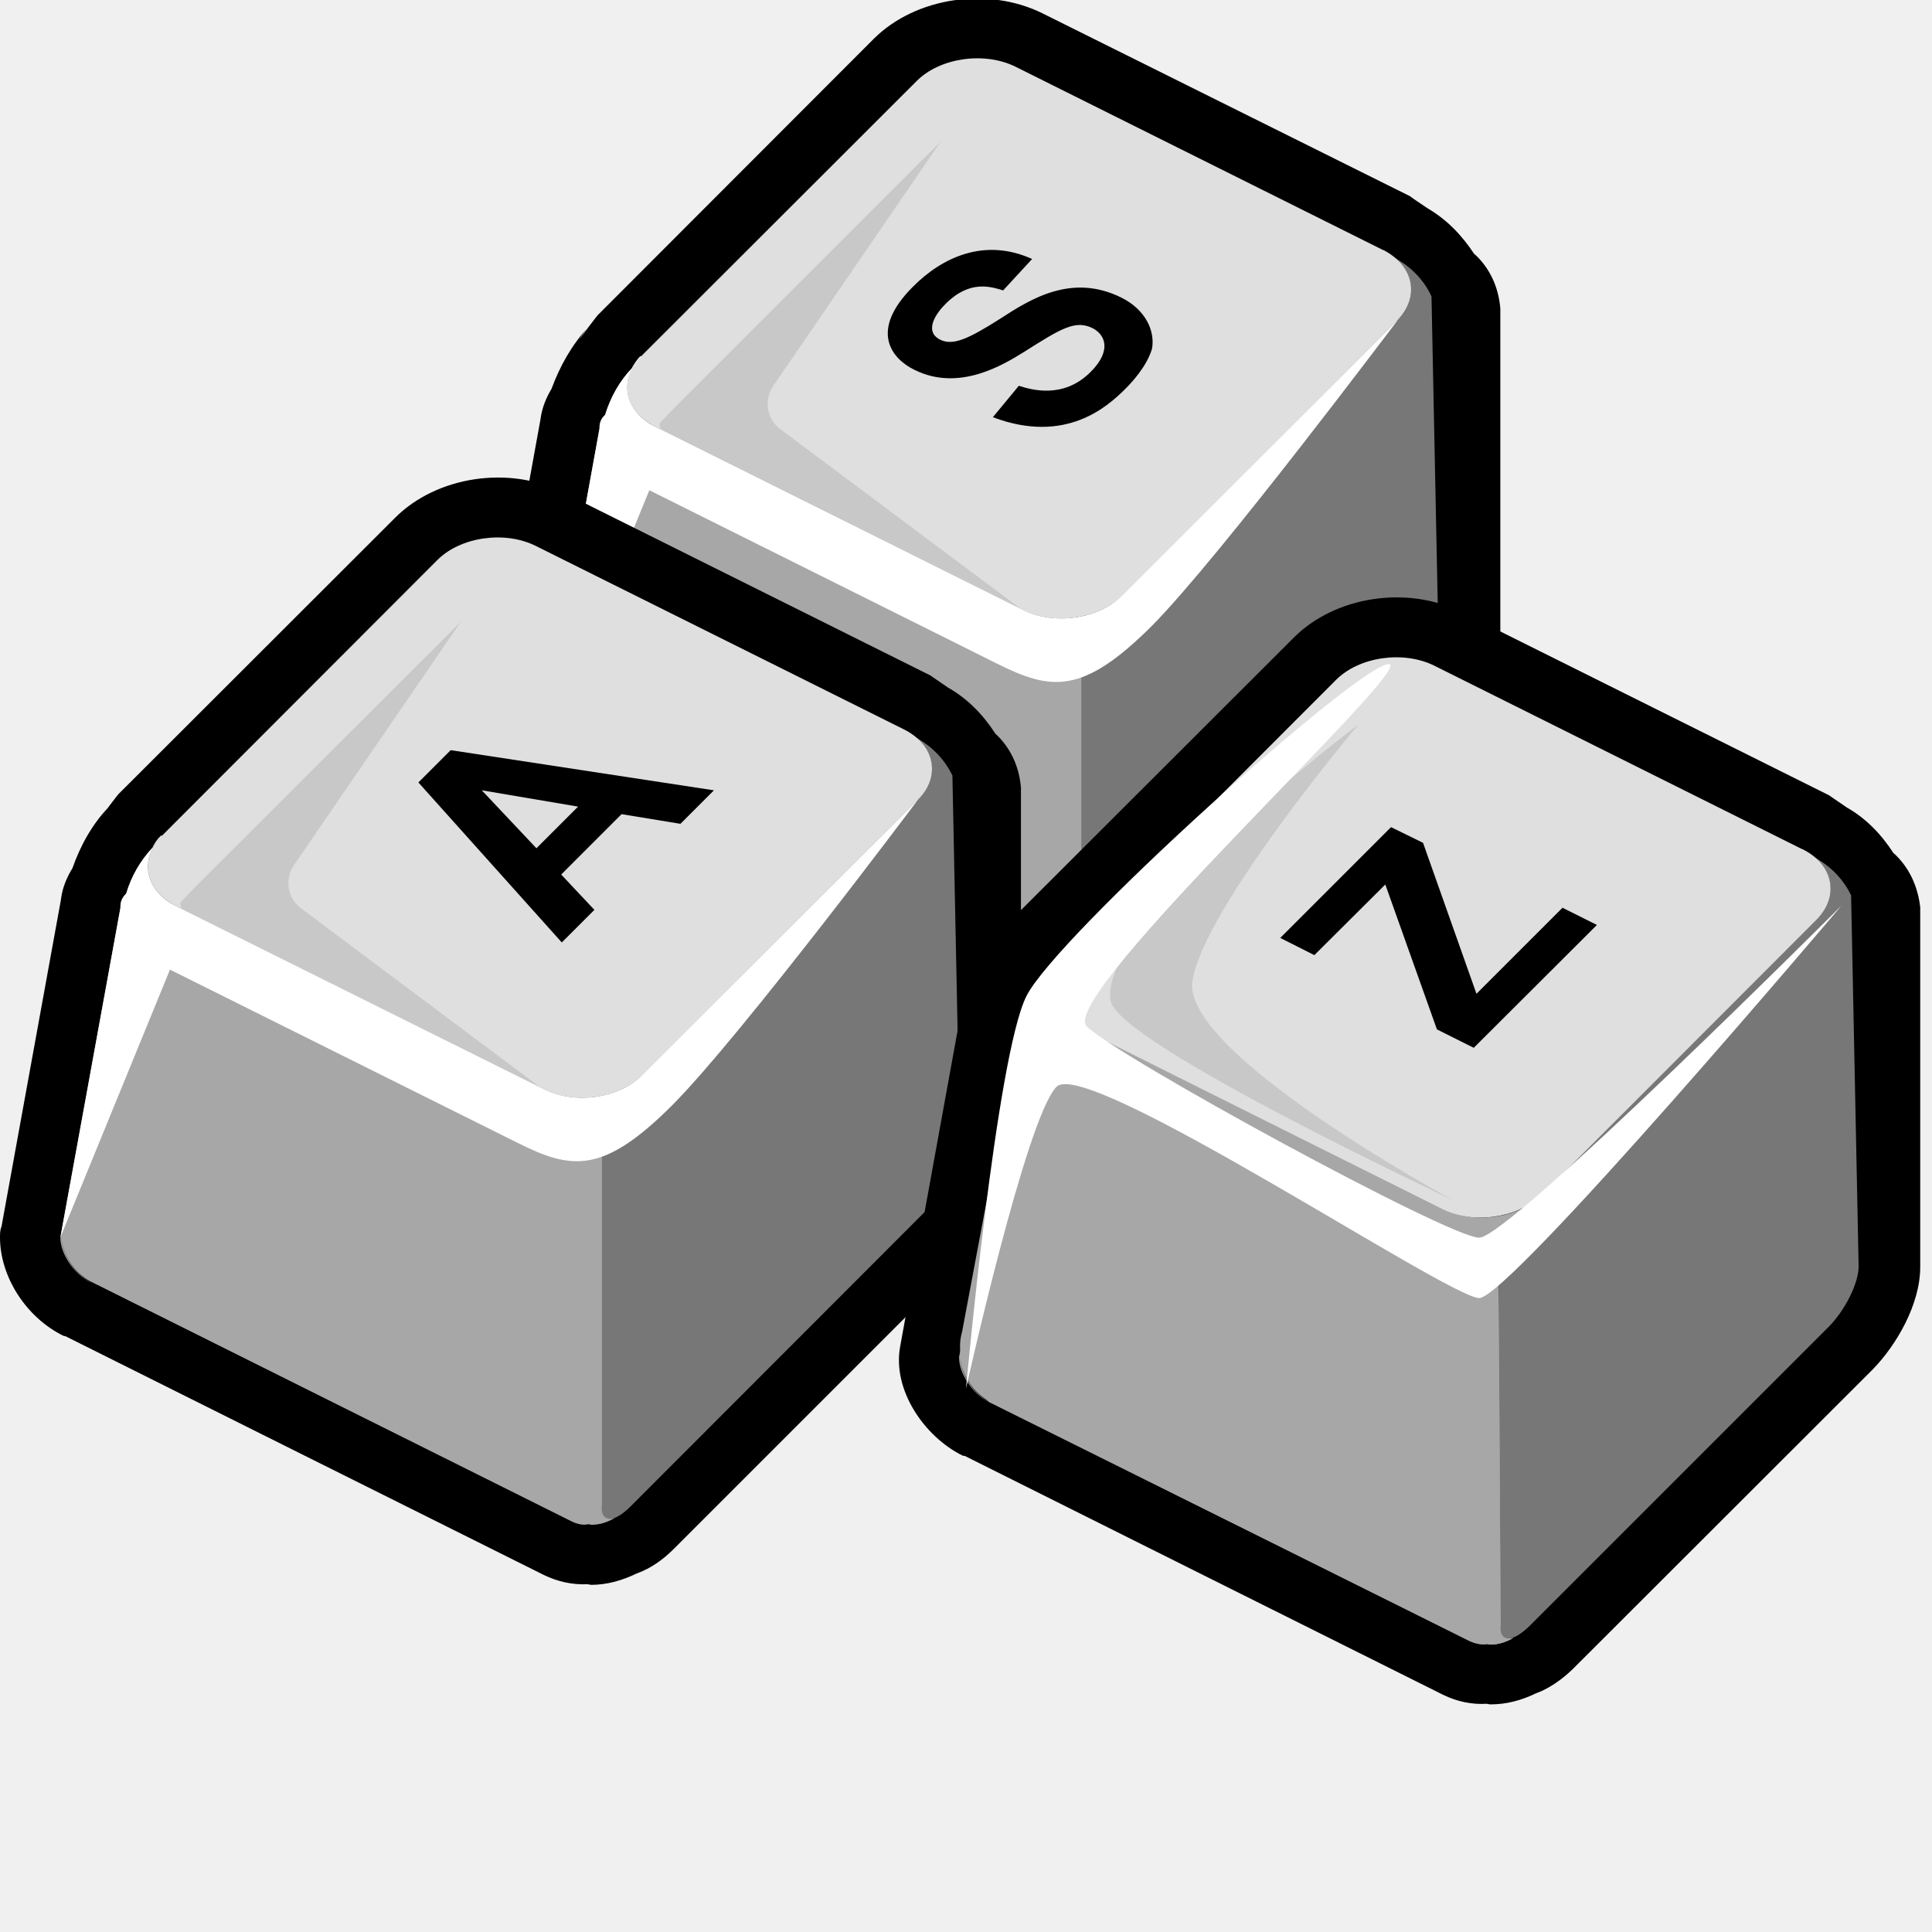
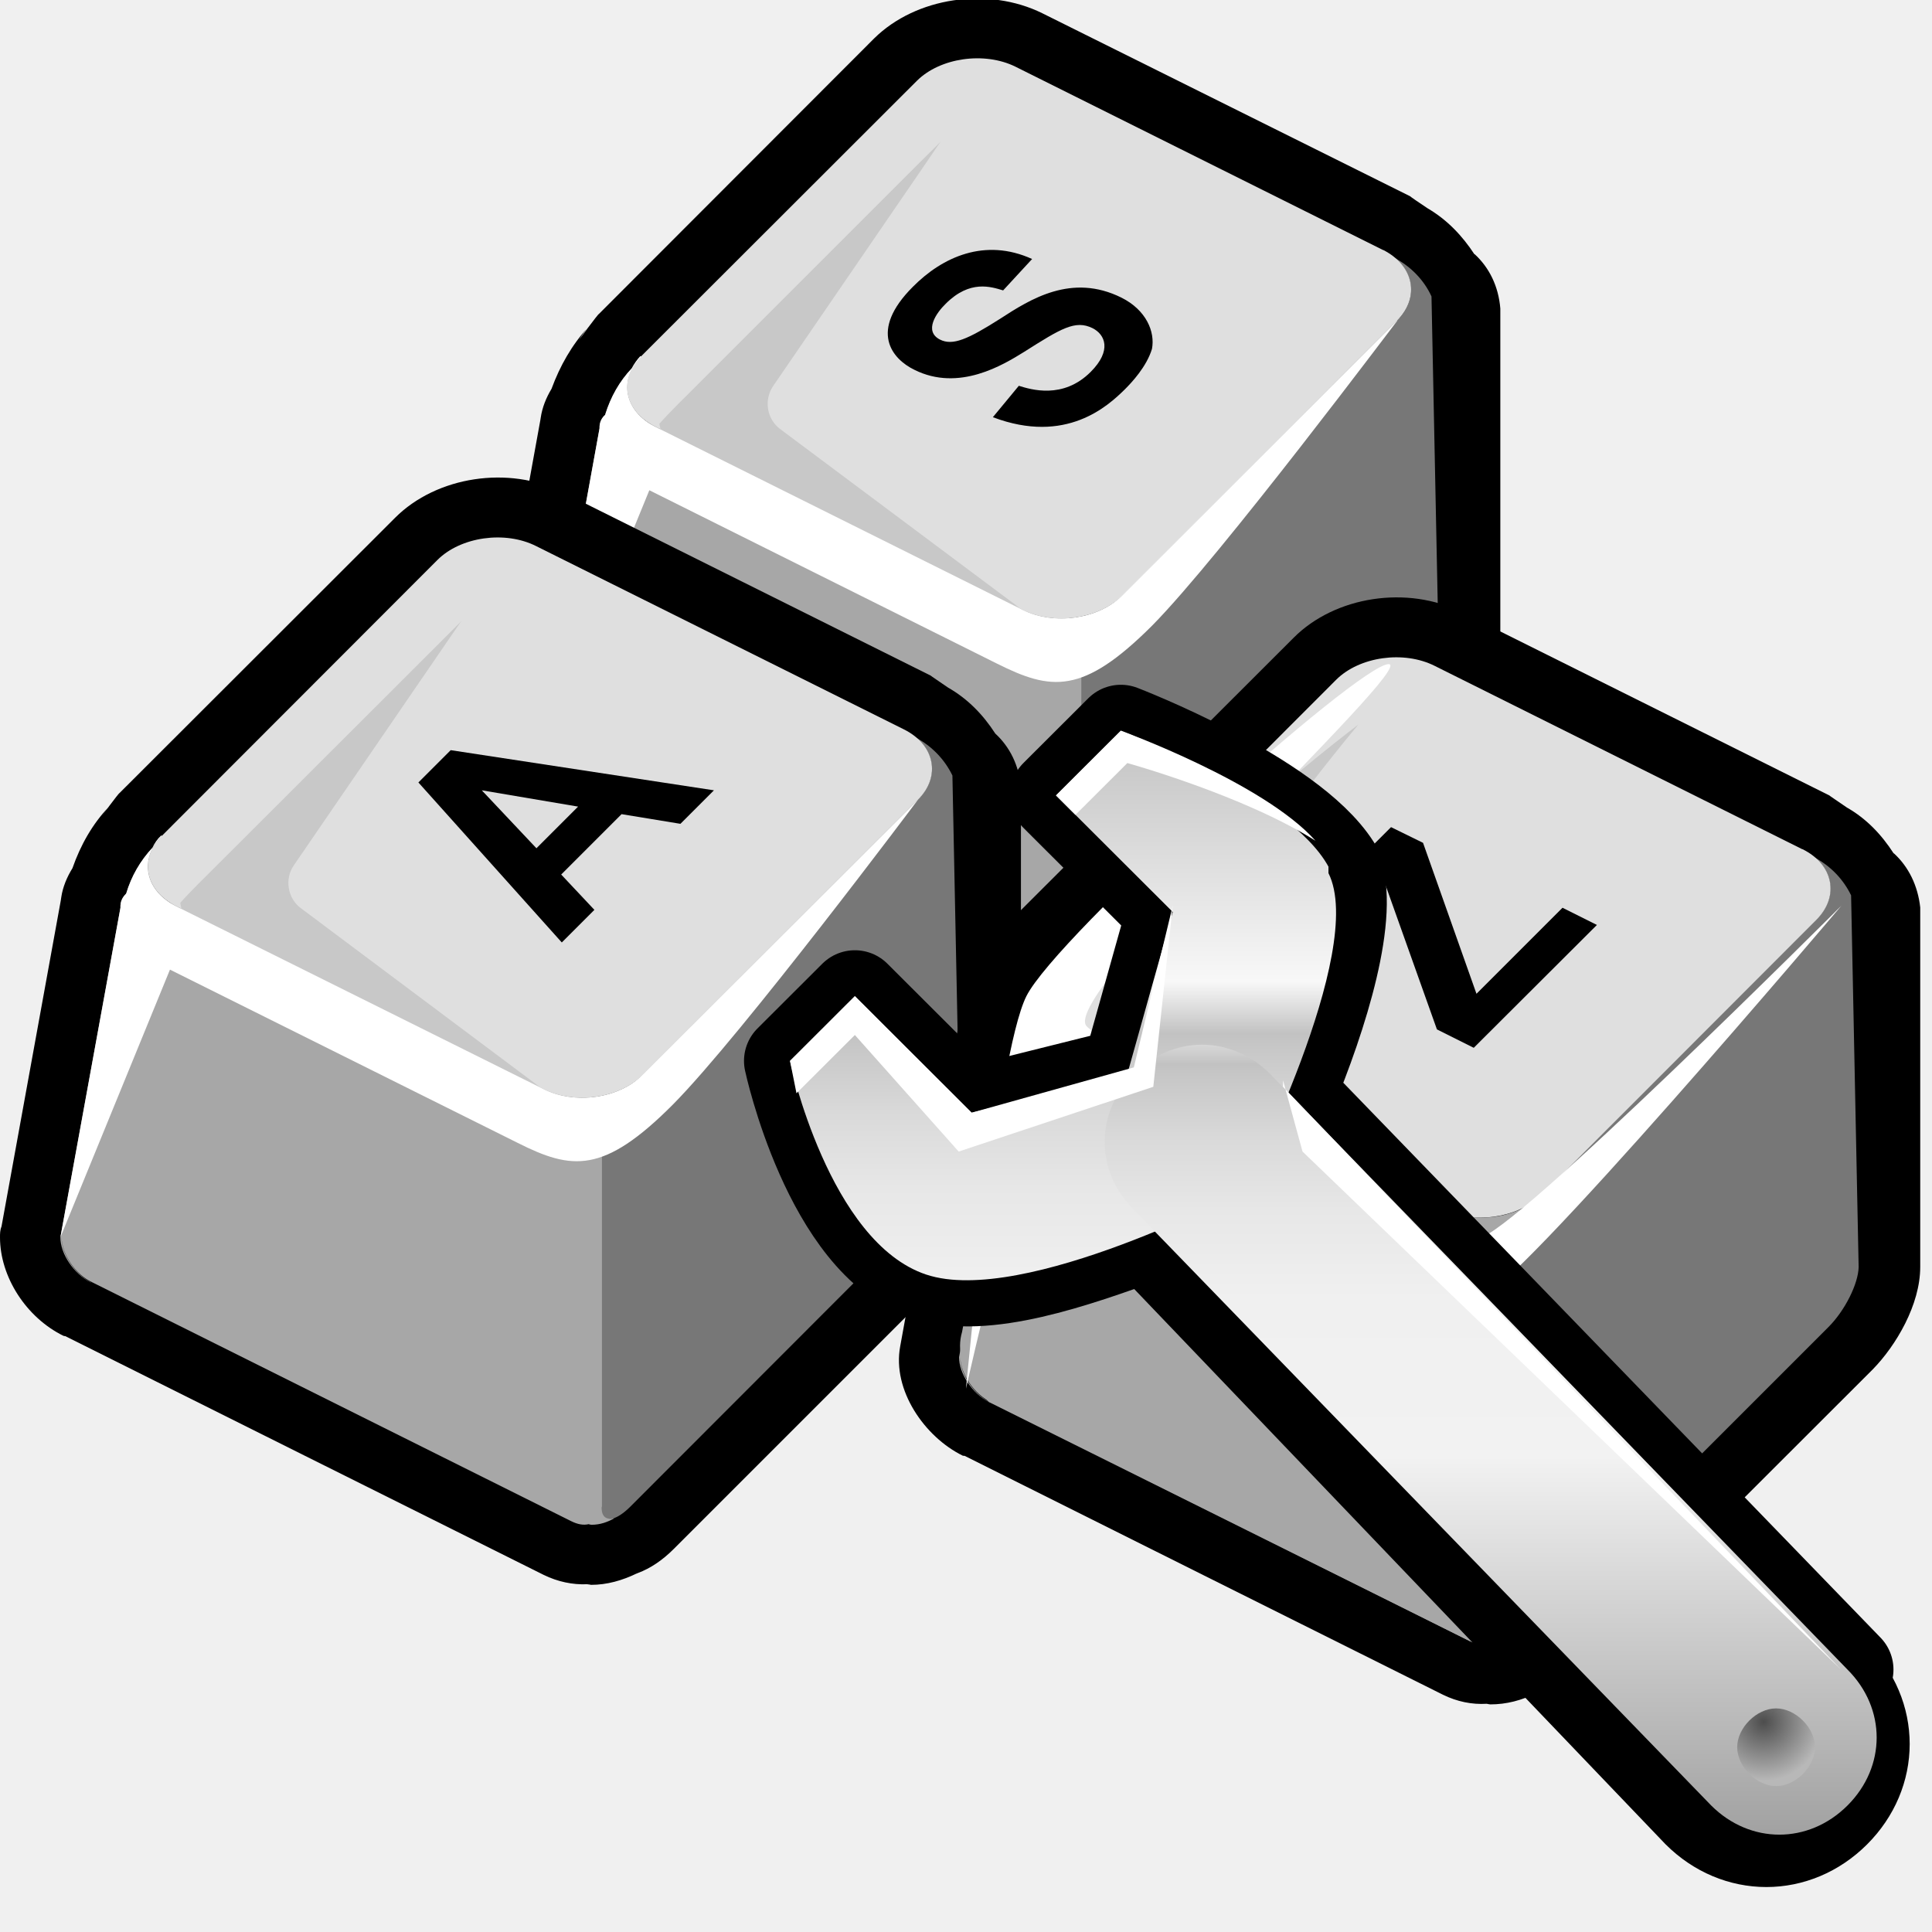
- <svg xmlns="http://www.w3.org/2000/svg" version="1.1" width="64" height="64" color-interpolation="linearRGB">
-   <g>
-     <path style="fill:#000000" d="M48.84 8.42C48.44 7.81 47.94 7.28 47.29 6.9C47.03 6.73 46.7 6.5 46.71 6.5L34.53 0.44C32.73 -0.45 30.34 -0.09 28.96 1.27L19.84 10.4C19.81 10.4 19.18 11.26 19.18 11.26C19.22 11.19 19.42 10.89 19.48 10.84C18.94 11.43 18.55 12.12 18.27 12.88C18.09 13.18 17.96 13.5 17.91 13.85C17.89 13.96 17.88 14.08 17.88 14.19C17.88 14.08 17.89 13.97 17.91 13.86L15.93 24.76C15.88 24.88 15.87 24.99 15.88 25.11C15.88 26.42 16.73 27.76 17.97 28.37C17.99 28.39 18.01 28.38 18.04 28.39C18.09 28.42 33.88 36.29 33.89 36.29C34.36 36.52 34.85 36.62 35.33 36.6C35.37 36.61 35.45 36.62 35.46 36.62C35.98 36.62 36.48 36.48 37 36.23C36.91 36.27 36.82 36.31 36.74 36.33C36.89 36.29 37.04 36.23 37.17 36.15C37.12 36.18 37.07 36.2 37.01 36.23C37.42 36.07 37.82 35.81 38.2 35.43L48.12 25.51C48.9 24.73 49.69 23.38 49.7 22.12V10.22C49.64 9.48 49.33 8.86 48.85 8.42H48.84z" />
-     <path style="fill:#777777" d="M47.42 9.82C47.17 9.27 46.73 8.83 46.21 8.55C46.84 9.07 46.92 9.86 46.39 10.5L36.74 20.14C36.19 20.69 35.75 21.58 35.75 22.12V34.03C35.75 34.58 36.2 34.58 36.75 34.03L46.67 24.11C47.22 23.56 47.66 22.67 47.67 22.12L47.42 9.82z" />
-     <path style="fill:#a7a7a7" d="M35.75 22.14C35.75 21.59 36.19 20.7 36.74 20.15L37.11 19.8C36.36 20.48 35.08 20.68 34.09 20.29L21.5 14.02C20.67 13.47 20.52 12.53 21.25 11.82L21.22 11.8C21.09 11.93 21 12.07 20.93 12.2C20.52 12.63 20.23 13.15 20.06 13.72C20.05 13.73 20.05 13.73 20.05 13.74C19.94 13.84 19.86 13.99 19.86 14.19L17.88 25.11C17.88 25.66 18.33 26.33 18.88 26.6L18.91 26.62C18.36 26.34 17.92 25.67 17.92 25.13V25.12C17.93 25.67 18.37 26.33 18.92 26.6L34.79 34.52C35.01 34.62 35.2 34.65 35.37 34.61C35.4 34.62 35.44 34.63 35.48 34.63C35.76 34.63 36 34.54 36.24 34.41C35.98 34.49 35.8 34.38 35.81 34.04V34.03C35.81 34.05 35.8 34.06 35.81 34.08C35.81 34.06 35.81 34.04 35.82 34.02V22.14H35.75z" />
-     <path style="fill:#dfdfdf" d="M45.81 8.28L33.64 2.21C32.61 1.7 31.14 1.91 30.37 2.68L21.24 11.8C20.47 12.58 20.67 13.62 21.72 14.14L33.89 20.21C34.92 20.72 36.39 20.51 37.17 19.74L46.28 10.62C47.05 9.84 46.84 8.8 45.82 8.28H45.81z" />
-     <path style="fill:#c8c8c8" d="M30.6 5.51C30.9 5.06 31.16 4.69 31.16 4.69C31.17 4.69 30.84 5.01 30.46 5.39L22.74 13.11C22.35 13.49 21.95 13.91 21.84 14.04C21.84 14.04 21.84 14.04 21.87 14.17C21.89 14.31 21.89 14.31 21.9 14.31C22.1 14.45 22.66 14.76 23.15 15L33.53 20.19C34.02 20.43 34.06 20.36 33.63 20.03L25.84 14.21C25.4 13.88 25.3 13.25 25.61 12.79L30.6 5.51z" />
-     <path style="fill:#000000" d="M37.15 9.86C35.5 9.04 34.13 9.91 33.13 10.56C32.06 11.24 31.56 11.46 31.14 11.25C30.59 10.97 31.02 10.36 31.33 10.06C32.13 9.26 32.83 9.5 33.23 9.62L34.19 8.58C32.63 7.87 31.22 8.51 30.24 9.5C28.77 10.97 29.55 11.89 30.29 12.25C31.77 12.99 33.24 12.08 33.92 11.66C35.15 10.88 35.62 10.59 36.19 10.87C36.61 11.08 36.84 11.61 36.13 12.32C35.21 13.24 34.14 12.9 33.75 12.78L32.89 13.82C35.32 14.74 36.71 13.44 37.26 12.9C37.49 12.67 37.98 12.15 38.16 11.56C38.27 10.99 37.97 10.27 37.15 9.86H37.15z" />
-     <path style="fill:#ffffff" d="M46.28 10.62L37.16 19.74C36.39 20.51 34.92 20.72 33.89 20.21L21.71 14.14C20.68 13.62 20.47 12.59 21.24 11.81L21.21 11.8C21.09 11.93 21 12.07 20.93 12.2C20.52 12.63 20.23 13.15 20.05 13.72C20.05 13.73 20.05 13.73 20.05 13.74C19.93 13.84 19.85 13.99 19.86 14.19L17.88 25.11L21.51 16.24L33.02 21.98C34.82 22.88 35.86 23.03 38.17 20.72C40.44 18.42 46.28 10.62 46.29 10.62H46.28z" />
-     <path style="fill:#000000" d="M32.97 24.3C32.57 23.68 32.06 23.15 31.41 22.78C31.15 22.6 30.82 22.38 30.83 22.38L18.65 16.31C16.85 15.41 14.46 15.78 13.09 17.15L3.96 26.27C3.93 26.27 3.3 27.13 3.3 27.13C3.35 27.07 3.55 26.77 3.61 26.72C3.06 27.3 2.67 27.99 2.4 28.76C2.22 29.05 2.08 29.38 2.03 29.72C2.01 29.83 2 29.96 2 30.07C2 29.96 2.01 29.85 2.03 29.74L0.05 40.63C0 40.75 0 40.87 0 40.99C0 42.29 0.86 43.64 2.1 44.25C2.12 44.26 2.14 44.26 2.16 44.26C2.22 44.29 18 52.17 18.01 52.17C18.48 52.4 18.97 52.5 19.45 52.48C19.49 52.48 19.58 52.5 19.58 52.5C20.1 52.5 20.61 52.36 21.12 52.11C21.04 52.14 20.95 52.18 20.87 52.2C21.02 52.16 21.16 52.1 21.3 52.03C21.24 52.06 21.19 52.08 21.13 52.11C21.55 51.95 21.94 51.69 22.32 51.31L32.24 41.39C33.02 40.61 33.82 39.25 33.82 38V26.09C33.76 25.36 33.45 24.74 32.97 24.3H32.97z" />
-     <path style="fill:#777777" d="M31.55 25.69C31.29 25.15 30.86 24.71 30.33 24.43C30.97 24.95 31.05 25.73 30.51 26.37L20.87 36.01C20.32 36.56 19.88 37.45 19.88 38V49.91C19.88 50.46 20.33 50.46 20.88 49.91L30.8 39.98C31.35 39.44 31.8 38.55 31.8 38L31.55 25.69z" />
-     <path style="fill:#a7a7a7" d="M19.87 38.02C19.87 37.47 20.32 36.58 20.87 36.03L21.23 35.68C20.48 36.36 19.2 36.56 18.22 36.16L5.63 29.9C4.79 29.35 4.65 28.41 5.37 27.69L5.34 27.68C5.21 27.8 5.12 27.94 5.06 28.08C4.65 28.51 4.36 29.02 4.18 29.6C4.17 29.6 4.17 29.61 4.18 29.61C4.06 29.72 3.98 29.86 3.99 30.07L2 40.99C2 41.54 2.45 42.2 3 42.48L3.03 42.49C2.49 42.22 2.04 41.55 2.04 41V40.99C2.05 41.55 2.49 42.21 3.04 42.47L18.92 50.39C19.14 50.5 19.33 50.53 19.5 50.49C19.53 50.5 19.56 50.51 19.6 50.51C19.88 50.51 20.13 50.42 20.36 50.29C20.1 50.36 19.92 50.26 19.93 49.92V49.91C19.93 49.92 19.92 49.94 19.93 49.96C19.93 49.94 19.93 49.92 19.94 49.9V38.02H19.87z" />
-     <path style="fill:#dfdfdf" d="M29.94 24.16L17.76 18.09C16.73 17.57 15.26 17.78 14.49 18.55L5.37 27.68C4.59 28.45 4.8 29.5 5.84 30.02L18.01 36.08C19.05 36.6 20.51 36.39 21.29 35.61L30.41 26.49C31.18 25.72 30.97 24.67 29.94 24.16H29.94z" />
-     <path style="fill:#c8c8c8" d="M14.72 21.39C15.03 20.94 15.28 20.57 15.29 20.57C15.29 20.57 14.97 20.89 14.59 21.27L6.86 28.99C6.47 29.37 6.07 29.79 5.97 29.91C5.97 29.91 5.97 29.91 6 30.05C6.02 30.18 6.02 30.18 6.02 30.18C6.22 30.32 6.79 30.64 7.28 30.88L17.66 36.06C18.14 36.31 18.19 36.24 17.75 35.91L9.96 30.08C9.53 29.76 9.42 29.12 9.73 28.67L14.72 21.39z" />
-     <path style="fill:#000000" d="M14.93 24.85L13.86 25.92L18.61 31.22L19.69 30.14L18.59 28.97L20.59 26.97L22.54 27.29L23.65 26.18L14.93 24.85z            M17.77 28.1L15.96 26.18L19.15 26.72L17.77 28.1z" />
-     <path style="fill:#ffffff" d="M30.41 26.49L21.28 35.61C20.51 36.39 19.04 36.6 18.01 36.08L5.83 30.02C4.8 29.5 4.59 28.46 5.36 27.69L5.34 27.68C5.21 27.8 5.12 27.94 5.05 28.08C4.65 28.51 4.35 29.02 4.18 29.6C4.17 29.6 4.17 29.61 4.17 29.61C4.06 29.72 3.98 29.86 3.99 30.07L2 40.99L5.63 32.12L17.15 37.86C18.94 38.76 19.99 38.9 22.29 36.59C24.57 34.29 30.41 26.49 30.41 26.49H30.41z" />
-     <path style="fill:#000000" d="M62.73 28.27C62.33 27.65 61.83 27.12 61.18 26.75C60.92 26.57 60.59 26.35 60.6 26.35L48.42 20.28C46.62 19.38 44.23 19.75 42.86 21.12L33.73 30.24C33.7 30.24 33.07 31.1 33.07 31.1C33.12 31.04 33.31 30.74 33.37 30.69C32.83 31.27 32.44 31.96 32.16 32.72C31.99 33.02 31.85 33.34 31.8 33.69C31.78 33.81 31.77 33.92 31.77 34.04C31.77 33.92 31.78 33.82 31.8 33.71L29.82 44.6C29.55 46.05 30.63 47.6 31.89 48.22C31.91 48.23 31.93 48.22 31.96 48.23C32.01 48.26 47.8 56.14 47.8 56.14C48.27 56.37 48.76 56.47 49.25 56.44C49.28 56.45 49.37 56.46 49.37 56.46C49.9 56.46 50.4 56.33 50.91 56.08C50.83 56.11 50.74 56.15 50.65 56.17C50.81 56.13 50.95 56.07 51.09 56C51.04 56.03 50.98 56.05 50.93 56.08C51.34 55.91 51.73 55.65 52.11 55.28L62.04 45.36C62.81 44.57 63.61 43.22 63.61 41.97V30.06C63.53 29.33 63.22 28.71 62.74 28.27" />
-     <path style="fill:#777777" d="M61.32 29.66C61.06 29.12 60.63 28.68 60.1 28.4C60.74 28.92 60.81 29.7 60.28 30.34L50.63 39.99C50.09 40.53 49.64 41.42 49.65 41.97V53.88C49.65 54.42 50.09 54.42 50.65 53.88L60.57 43.96C61.12 43.41 61.56 42.52 61.57 41.97L61.32 29.66z" />
-     <path style="fill:#a7a7a7" d="M49.64 41.99C49.64 41.44 50.08 40.55 50.63 40L51 39.65C50.25 40.33 48.97 40.53 47.99 40.13L35.39 33.87C34.56 33.31 34.42 32.38 35.14 31.66L35.11 31.65C34.98 31.78 34.89 31.91 34.82 32.05C34.42 32.48 34.12 33 33.94 33.57C33.94 33.57 33.94 33.58 33.94 33.58C33.83 33.69 33.75 33.83 33.76 34.04L31.77 44.96C31.77 45.5 32.21 46.17 32.77 46.45L32.8 46.46C32.25 46.18 31.81 45.52 31.81 44.97V44.96C31.82 45.51 32.26 46.17 32.81 46.44L48.68 54.36C48.9 54.46 49.1 54.49 49.27 54.46C49.29 54.47 49.33 54.48 49.37 54.48C49.65 54.48 49.9 54.39 50.13 54.26C49.87 54.33 49.69 54.23 49.7 53.89V53.88C49.7 53.89 49.69 53.91 49.7 53.93C49.7 53.91 49.7 53.89 49.71 53.86L49.64 41.99z" />
-     <path style="fill:#a7a7a7" d="M49.64 41.99C49.64 41.44 48.97 40.53 47.99 40.13L35.39 33.87C34.56 33.31 33.76 34.04 33.76 34.04L31.87 44.12C31.5 45.37 32.77 46.45 32.77 46.45L48.68 54.36C48.9 54.46 49.1 54.49 49.27 54.46C49.29 54.47 49.33 54.48 49.37 54.48C49.65 54.48 49.9 54.39 50.13 54.26C49.87 54.33 49.69 54.23 49.7 53.89V53.88C49.7 53.89 49.69 53.91 49.7 53.93C49.7 53.91 49.7 53.89 49.71 53.86L49.64 41.99z" />
-     <path style="fill:#dfdfdf" d="M59.7 28.13L47.53 22.06C46.5 21.54 45.03 21.75 44.26 22.52L35.14 31.65C34.36 32.42 34.56 33.47 35.61 33.98L47.78 40.05C48.81 40.57 50.28 40.35 51.06 39.59L60.18 30.46C60.94 29.69 60.74 28.64 59.71 28.13H59.7z" />
-     <path style="fill:#c8c8c8" d="M45 24C45 24 36.37 30.5 36.79 33.15C37.01 34.55 48.12 39.75 48.12 39.75C48.12 39.75 39.13 34.89 39.5 32.5C39.86 30.1 45 24 45 24z" />
-     <path style="fill:#000000" d="M51.76 30.07L48.91 32.92L47.14 27.92L46.08 27.4L42.41 31.07L43.54 31.64L45.89 29.3L47.6 34.1L48.82 34.71L52.9 30.64L51.76 30.07z" />
-     <path style="fill:#ffffff" d="M49 41C48 41 37 35 36 34C35 33 47 22 46 22C45 22 35 31 34 33C33 35 32 46 32 46C32 46 34 37 35 36C36 35 48 43 49 43C50 43 61 30 61 30C61 30 50 41 49 41z" />
-     <path style="fill:#000000; fill-opacity:0.329" d="" />
-     <path style="fill:#000000" d="" />
-     <path style="fill:#800000" d="" />
-     <path style="fill:#e40000" d="" />
-     <path style="fill:#ff6666" d="" />
-     <path style="fill:#ff6666" d="" />
-     <path style="fill:#ffcccc" d="" />
-     <path style="fill:#ffcccc" d="" />
+ <svg xmlns="http://www.w3.org/2000/svg" version="1.1" width="64" height="64" color-interpolation="linearRGB" id="svg2">
+   <defs id="defs68">
+     <linearGradient id="aigrd1" gradientUnits="userSpaceOnUse" x1="10.73" y1="-4.462" x2="10.73" y2="20.143">
+       <stop offset="0" style="stop-color:#B8B8B8" id="stop6" />
+       <stop offset="0.253" style="stop-color:#E9E9E9" id="stop8" />
+       <stop offset="0.298" style="stop-color:#909090" id="stop10" />
+       <stop offset="0.299" style="stop-color:#919191" id="stop12" />
+       <stop offset="0.346" style="stop-color:#AAAAAA" id="stop14" />
+       <stop offset="0.397" style="stop-color:#BEBEBE" id="stop16" />
+       <stop offset="0.457" style="stop-color:#CCCCCC" id="stop18-0" />
+       <stop offset="0.529" style="stop-color:#D4D4D4" id="stop20-3" />
+       <stop offset="0.657" style="stop-color:#D6D6D6" id="stop22" />
+       <stop offset="1" style="stop-color:#A2A2A2" id="stop24" />
+     </linearGradient>
+     <linearGradient id="aigrd2" gradientUnits="userSpaceOnUse" x1="6.768" y1="2.331" x2="6.768" y2="20.279">
+       <stop offset="0" style="stop-color:#B8B8B8" id="stop29" />
+       <stop offset="0.253" style="stop-color:#F8F8F8" id="stop31" />
+       <stop offset="0.298" style="stop-color:#C2C2C2" id="stop33" />
+       <stop offset="0.307" style="stop-color:#C6C6C6" id="stop35" />
+       <stop offset="0.365" style="stop-color:#D9D9D9" id="stop37" />
+       <stop offset="0.431" style="stop-color:#E7E7E7" id="stop39" />
+       <stop offset="0.513" style="stop-color:#F0F0F0" id="stop41" />
+       <stop offset="0.657" style="stop-color:#F2F2F2" id="stop43" />
+       <stop offset="1" style="stop-color:#A2A2A2" id="stop45" />
+     </linearGradient>
+     <linearGradient id="aigrd3" gradientUnits="userSpaceOnUse" x1="13.349" y1="3.124" x2="13.349" y2="19.997">
+       <stop offset="0" style="stop-color:#B8B8B8" id="stop52" />
+       <stop offset="0.253" style="stop-color:#F8F8F8" id="stop54" />
+       <stop offset="0.298" style="stop-color:#C2C2C2" id="stop56" />
+       <stop offset="0.307" style="stop-color:#C6C6C6" id="stop58-6" />
+       <stop offset="0.365" style="stop-color:#D9D9D9" id="stop60-9" />
+       <stop offset="0.431" style="stop-color:#E7E7E7" id="stop62" />
+       <stop offset="0.513" style="stop-color:#F0F0F0" id="stop64" />
+       <stop offset="0.657" style="stop-color:#F2F2F2" id="stop66" />
+       <stop offset="1" style="stop-color:#A2A2A2" id="stop68" />
+     </linearGradient>
+     <radialGradient id="aigrd4" cx="17.609" cy="18.307" r="0.914" fx="17.609" fy="18.307" gradientUnits="userSpaceOnUse">
+       <stop offset="0" style="stop-color:#4D4D4D" id="stop79" />
+       <stop offset="1" style="stop-color:#B8B8B8" id="stop81-9" />
+     </radialGradient>
+   </defs>
+   <g id="g4">
+     <path style="fill:#000000" d="M48.84 8.42C48.44 7.81 47.94 7.28 47.29 6.9C47.03 6.73 46.7 6.5 46.71 6.5L34.53 0.44C32.73 -0.45 30.34 -0.09 28.96 1.27L19.84 10.4C19.81 10.4 19.18 11.26 19.18 11.26C19.22 11.19 19.42 10.89 19.48 10.84C18.94 11.43 18.55 12.12 18.27 12.88C18.09 13.18 17.96 13.5 17.91 13.85C17.89 13.96 17.88 14.08 17.88 14.19C17.88 14.08 17.89 13.97 17.91 13.86L15.93 24.76C15.88 24.88 15.87 24.99 15.88 25.11C15.88 26.42 16.73 27.76 17.97 28.37C17.99 28.39 18.01 28.38 18.04 28.39C18.09 28.42 33.88 36.29 33.89 36.29C34.36 36.52 34.85 36.62 35.33 36.6C35.37 36.61 35.45 36.62 35.46 36.62C35.98 36.62 36.48 36.48 37 36.23C36.91 36.27 36.82 36.31 36.74 36.33C36.89 36.29 37.04 36.23 37.17 36.15C37.12 36.18 37.07 36.2 37.01 36.23C37.42 36.07 37.82 35.81 38.2 35.43L48.12 25.51C48.9 24.73 49.69 23.38 49.7 22.12V10.22C49.64 9.48 49.33 8.86 48.85 8.42H48.84z" id="path6" />
+     <path style="fill:#777777" d="M47.42 9.82C47.17 9.27 46.73 8.83 46.21 8.55C46.84 9.07 46.92 9.86 46.39 10.5L36.74 20.14C36.19 20.69 35.75 21.58 35.75 22.12V34.03C35.75 34.58 36.2 34.58 36.75 34.03L46.67 24.11C47.22 23.56 47.66 22.67 47.67 22.12L47.42 9.82z" id="path8" />
+     <path style="fill:#a7a7a7" d="M35.75 22.14C35.75 21.59 36.19 20.7 36.74 20.15L37.11 19.8C36.36 20.48 35.08 20.68 34.09 20.29L21.5 14.02C20.67 13.47 20.52 12.53 21.25 11.82L21.22 11.8C21.09 11.93 21 12.07 20.93 12.2C20.52 12.63 20.23 13.15 20.06 13.72C20.05 13.73 20.05 13.73 20.05 13.74C19.94 13.84 19.86 13.99 19.86 14.19L17.88 25.11C17.88 25.66 18.33 26.33 18.88 26.6L18.91 26.62C18.36 26.34 17.92 25.67 17.92 25.13V25.12C17.93 25.67 18.37 26.33 18.92 26.6L34.79 34.52C35.01 34.62 35.2 34.65 35.37 34.61C35.4 34.62 35.44 34.63 35.48 34.63C35.76 34.63 36 34.54 36.24 34.41C35.98 34.49 35.8 34.38 35.81 34.04V34.03C35.81 34.05 35.8 34.06 35.81 34.08C35.81 34.06 35.81 34.04 35.82 34.02V22.14H35.75z" id="path10" />
+     <path style="fill:#dfdfdf" d="M45.81 8.28L33.64 2.21C32.61 1.7 31.14 1.91 30.37 2.68L21.24 11.8C20.47 12.58 20.67 13.62 21.72 14.14L33.89 20.21C34.92 20.72 36.39 20.51 37.17 19.74L46.28 10.62C47.05 9.84 46.84 8.8 45.82 8.28H45.81z" id="path12" />
+     <path style="fill:#c8c8c8" d="M30.6 5.51C30.9 5.06 31.16 4.69 31.16 4.69C31.17 4.69 30.84 5.01 30.46 5.39L22.74 13.11C22.35 13.49 21.95 13.91 21.84 14.04C21.84 14.04 21.84 14.04 21.87 14.17C21.89 14.31 21.89 14.31 21.9 14.31C22.1 14.45 22.66 14.76 23.15 15L33.53 20.19C34.02 20.43 34.06 20.36 33.63 20.03L25.84 14.21C25.4 13.88 25.3 13.25 25.61 12.79L30.6 5.51z" id="path14" />
+     <path style="fill:#000000" d="M37.15 9.86C35.5 9.04 34.13 9.91 33.13 10.56C32.06 11.24 31.56 11.46 31.14 11.25C30.59 10.97 31.02 10.36 31.33 10.06C32.13 9.26 32.83 9.5 33.23 9.62L34.19 8.58C32.63 7.87 31.22 8.51 30.24 9.5C28.77 10.97 29.55 11.89 30.29 12.25C31.77 12.99 33.24 12.08 33.92 11.66C35.15 10.88 35.62 10.59 36.19 10.87C36.61 11.08 36.84 11.61 36.13 12.32C35.21 13.24 34.14 12.9 33.75 12.78L32.89 13.82C35.32 14.74 36.71 13.44 37.26 12.9C37.49 12.67 37.98 12.15 38.16 11.56C38.27 10.99 37.97 10.27 37.15 9.86H37.15z" id="path16" />
+     <path style="fill:#ffffff" d="M46.28 10.62L37.16 19.74C36.39 20.51 34.92 20.72 33.89 20.21L21.71 14.14C20.68 13.62 20.47 12.59 21.24 11.81L21.21 11.8C21.09 11.93 21 12.07 20.93 12.2C20.52 12.63 20.23 13.15 20.05 13.72C20.05 13.73 20.05 13.73 20.05 13.74C19.93 13.84 19.85 13.99 19.86 14.19L17.88 25.11L21.51 16.24L33.02 21.98C34.82 22.88 35.86 23.03 38.17 20.72C40.44 18.42 46.28 10.62 46.29 10.62H46.28z" id="path18" />
+     <path style="fill:#000000" d="M32.97 24.3C32.57 23.68 32.06 23.15 31.41 22.78C31.15 22.6 30.82 22.38 30.83 22.38L18.65 16.31C16.85 15.41 14.46 15.78 13.09 17.15L3.96 26.27C3.93 26.27 3.3 27.13 3.3 27.13C3.35 27.07 3.55 26.77 3.61 26.72C3.06 27.3 2.67 27.99 2.4 28.76C2.22 29.05 2.08 29.38 2.03 29.72C2.01 29.83 2 29.96 2 30.07C2 29.96 2.01 29.85 2.03 29.74L0.05 40.63C0 40.75 0 40.87 0 40.99C0 42.29 0.86 43.64 2.1 44.25C2.12 44.26 2.14 44.26 2.16 44.26C2.22 44.29 18 52.17 18.01 52.17C18.48 52.4 18.97 52.5 19.45 52.48C19.49 52.48 19.58 52.5 19.58 52.5C20.1 52.5 20.61 52.36 21.12 52.11C21.04 52.14 20.95 52.18 20.87 52.2C21.02 52.16 21.16 52.1 21.3 52.03C21.24 52.06 21.19 52.08 21.13 52.11C21.55 51.95 21.94 51.69 22.32 51.31L32.24 41.39C33.02 40.61 33.82 39.25 33.82 38V26.09C33.76 25.36 33.45 24.74 32.97 24.3H32.97z" id="path20" />
+     <path style="fill:#777777" d="M31.55 25.69C31.29 25.15 30.86 24.71 30.33 24.43C30.97 24.95 31.05 25.73 30.51 26.37L20.87 36.01C20.32 36.56 19.88 37.45 19.88 38V49.91C19.88 50.46 20.33 50.46 20.88 49.91L30.8 39.98C31.35 39.44 31.8 38.55 31.8 38L31.55 25.69z" id="path22" />
+     <path style="fill:#a7a7a7" d="M19.87 38.02C19.87 37.47 20.32 36.58 20.87 36.03L21.23 35.68C20.48 36.36 19.2 36.56 18.22 36.16L5.63 29.9C4.79 29.35 4.65 28.41 5.37 27.69L5.34 27.68C5.21 27.8 5.12 27.94 5.06 28.08C4.65 28.51 4.36 29.02 4.18 29.6C4.17 29.6 4.17 29.61 4.18 29.61C4.06 29.72 3.98 29.86 3.99 30.07L2 40.99C2 41.54 2.45 42.2 3 42.48L3.03 42.49C2.49 42.22 2.04 41.55 2.04 41V40.99C2.05 41.55 2.49 42.21 3.04 42.47L18.92 50.39C19.14 50.5 19.33 50.53 19.5 50.49C19.53 50.5 19.56 50.51 19.6 50.51C19.88 50.51 20.13 50.42 20.36 50.29C20.1 50.36 19.92 50.26 19.93 49.92V49.91C19.93 49.92 19.92 49.94 19.93 49.96C19.93 49.94 19.93 49.92 19.94 49.9V38.02H19.87z" id="path24" />
+     <path style="fill:#dfdfdf" d="M29.94 24.16L17.76 18.09C16.73 17.57 15.26 17.78 14.49 18.55L5.37 27.68C4.59 28.45 4.8 29.5 5.84 30.02L18.01 36.08C19.05 36.6 20.51 36.39 21.29 35.61L30.41 26.49C31.18 25.72 30.97 24.67 29.94 24.16H29.94z" id="path26" />
+     <path style="fill:#c8c8c8" d="M14.72 21.39C15.03 20.94 15.28 20.57 15.29 20.57C15.29 20.57 14.97 20.89 14.59 21.27L6.86 28.99C6.47 29.37 6.07 29.79 5.97 29.91C5.97 29.91 5.97 29.91 6 30.05C6.02 30.18 6.02 30.18 6.02 30.18C6.22 30.32 6.79 30.64 7.28 30.88L17.66 36.06C18.14 36.31 18.19 36.24 17.75 35.91L9.96 30.08C9.53 29.76 9.42 29.12 9.73 28.67L14.72 21.39z" id="path28" />
+     <path style="fill:#000000" d="M14.93 24.85L13.86 25.92L18.61 31.22L19.69 30.14L18.59 28.97L20.59 26.97L22.54 27.29L23.65 26.18L14.93 24.85z            M17.77 28.1L15.96 26.18L19.15 26.72L17.77 28.1z" id="path30" />
+     <path style="fill:#ffffff" d="M30.41 26.49L21.28 35.61C20.51 36.39 19.04 36.6 18.01 36.08L5.83 30.02C4.8 29.5 4.59 28.46 5.36 27.69L5.34 27.68C5.21 27.8 5.12 27.94 5.05 28.08C4.65 28.51 4.35 29.02 4.18 29.6C4.17 29.6 4.17 29.61 4.17 29.61C4.06 29.72 3.98 29.86 3.99 30.07L2 40.99L5.63 32.12L17.15 37.86C18.94 38.76 19.99 38.9 22.29 36.59C24.57 34.29 30.41 26.49 30.41 26.49H30.41z" id="path32" />
+     <path style="fill:#000000" d="M62.73 28.27C62.33 27.65 61.83 27.12 61.18 26.75C60.92 26.57 60.59 26.35 60.6 26.35L48.42 20.28C46.62 19.38 44.23 19.75 42.86 21.12L33.73 30.24C33.7 30.24 33.07 31.1 33.07 31.1C33.12 31.04 33.31 30.74 33.37 30.69C32.83 31.27 32.44 31.96 32.16 32.72C31.99 33.02 31.85 33.34 31.8 33.69C31.78 33.81 31.77 33.92 31.77 34.04C31.77 33.92 31.78 33.82 31.8 33.71L29.82 44.6C29.55 46.05 30.63 47.6 31.89 48.22C31.91 48.23 31.93 48.22 31.96 48.23C32.01 48.26 47.8 56.14 47.8 56.14C48.27 56.37 48.76 56.47 49.25 56.44C49.28 56.45 49.37 56.46 49.37 56.46C49.9 56.46 50.4 56.33 50.91 56.08C50.83 56.11 50.74 56.15 50.65 56.17C50.81 56.13 50.95 56.07 51.09 56C51.04 56.03 50.98 56.05 50.93 56.08C51.34 55.91 51.73 55.65 52.11 55.28L62.04 45.36C62.81 44.57 63.61 43.22 63.61 41.97V30.06C63.53 29.33 63.22 28.71 62.74 28.27" id="path34" />
+     <path style="fill:#777777" d="M61.32 29.66C61.06 29.12 60.63 28.68 60.1 28.4C60.74 28.92 60.81 29.7 60.28 30.34L50.63 39.99C50.09 40.53 49.64 41.42 49.65 41.97V53.88C49.65 54.42 50.09 54.42 50.65 53.88L60.57 43.96C61.12 43.41 61.56 42.52 61.57 41.97L61.32 29.66z" id="path36" />
+     <path style="fill:#a7a7a7" d="M49.64 41.99C49.64 41.44 50.08 40.55 50.63 40L51 39.65C50.25 40.33 48.97 40.53 47.99 40.13L35.39 33.87C34.56 33.31 34.42 32.38 35.14 31.66L35.11 31.65C34.98 31.78 34.89 31.91 34.82 32.05C34.42 32.48 34.12 33 33.94 33.57C33.94 33.57 33.94 33.58 33.94 33.58C33.83 33.69 33.75 33.83 33.76 34.04L31.77 44.96C31.77 45.5 32.21 46.17 32.77 46.45L32.8 46.46C32.25 46.18 31.81 45.52 31.81 44.97V44.96C31.82 45.51 32.26 46.17 32.81 46.44L48.68 54.36C48.9 54.46 49.1 54.49 49.27 54.46C49.29 54.47 49.33 54.48 49.37 54.48C49.65 54.48 49.9 54.39 50.13 54.26C49.87 54.33 49.69 54.23 49.7 53.89V53.88C49.7 53.89 49.69 53.91 49.7 53.93C49.7 53.91 49.7 53.89 49.71 53.86L49.64 41.99z" id="path38" />
+     <path style="fill:#a7a7a7" d="M49.64 41.99C49.64 41.44 48.97 40.53 47.99 40.13L35.39 33.87C34.56 33.31 33.76 34.04 33.76 34.04L31.87 44.12C31.5 45.37 32.77 46.45 32.77 46.45L48.68 54.36C48.9 54.46 49.1 54.49 49.27 54.46C49.29 54.47 49.33 54.48 49.37 54.48C49.65 54.48 49.9 54.39 50.13 54.26C49.87 54.33 49.69 54.23 49.7 53.89V53.88C49.7 53.89 49.69 53.91 49.7 53.93C49.7 53.91 49.7 53.89 49.71 53.86L49.64 41.99z" id="path40" />
+     <path style="fill:#dfdfdf" d="M59.7 28.13L47.53 22.06C46.5 21.54 45.03 21.75 44.26 22.52L35.14 31.65C34.36 32.42 34.56 33.47 35.61 33.98L47.78 40.05C48.81 40.57 50.28 40.35 51.06 39.59L60.18 30.46C60.94 29.69 60.74 28.64 59.71 28.13H59.7z" id="path42" />
+     <path style="fill:#c8c8c8" d="M45 24C45 24 36.37 30.5 36.79 33.15C37.01 34.55 48.12 39.75 48.12 39.75C48.12 39.75 39.13 34.89 39.5 32.5C39.86 30.1 45 24 45 24z" id="path44" />
+     <path style="fill:#000000" d="M51.76 30.07L48.91 32.92L47.14 27.92L46.08 27.4L42.41 31.07L43.54 31.64L45.89 29.3L47.6 34.1L48.82 34.71L52.9 30.64L51.76 30.07z" id="path46" />
+     <path style="fill:#ffffff" d="M49 41C48 41 37 35 36 34C35 33 47 22 46 22C45 22 35 31 34 33C33 35 32 46 32 46C32 46 34 37 35 36C36 35 48 43 49 43C50 43 61 30 61 30C61 30 50 41 49 41z" id="path48" />
+     <path style="fill:#000000; fill-opacity:0.329" d="" id="path50" />
+     <path style="fill:#000000" d="" id="path52" />
+     <path style="fill:#800000" d="" id="path54" />
+     <path style="fill:#e40000" d="" id="path56" />
+     <path style="fill:#ff6666" d="" id="path58" />
+     <path style="fill:#ff6666" d="" id="path60" />
+     <path style="fill:#ffcccc" d="" id="path62" />
+     <path style="fill:#ffcccc" d="" id="path64" />
+   </g>
+   <g id="Layer_x0020_3" style="fill:#ffffff;fill-rule:nonzero;stroke:#000000;stroke-width:0.556;stroke-miterlimit:4" transform="matrix(2.149091,0,0,2.144903,20.58195,17.77008)">
+     <linearGradient id="linearGradient3431" gradientUnits="userSpaceOnUse" x1="10.73" y1="-4.462" x2="10.73" y2="20.143">
+       <stop offset="0" style="stop-color:#B8B8B8" id="stop3433" />
+       <stop offset="0.253" style="stop-color:#E9E9E9" id="stop3435" />
+       <stop offset="0.298" style="stop-color:#909090" id="stop3437" />
+       <stop offset="0.299" style="stop-color:#919191" id="stop3439" />
+       <stop offset="0.346" style="stop-color:#AAAAAA" id="stop3441" />
+       <stop offset="0.397" style="stop-color:#BEBEBE" id="stop3443" />
+       <stop offset="0.457" style="stop-color:#CCCCCC" id="stop3445" />
+       <stop offset="0.529" style="stop-color:#D4D4D4" id="stop3447" />
+       <stop offset="0.657" style="stop-color:#D6D6D6" id="stop3449" />
+       <stop offset="1" style="stop-color:#A2A2A2" id="stop3451" />
+     </linearGradient>
+     <path style="fill:url(#aigrd1);stroke-width:1.418;stroke-linecap:round;stroke-linejoin:round" d="M 18.9,17.5 10.3,8.6 C 10.8,7.4 11.3,5.8 11,5.1 10.3,4 7.7,3 7.7,3 L 6.7,4 8.5,5.8 7.8,8.3 5.4,8.9 3.6,7.1 l -1,1 c 0,0 0.6,2.8 2.1,3.3 0.9,0.3 2.3,-0.2 3.4,-0.6 l 8.5,8.9 c 0.6,0.6 1.5,0.6 2.1,0 0.6,-0.6 0.6,-1.5 0,-2.1 z" id="path26-7" />
+     <linearGradient id="linearGradient3454" gradientUnits="userSpaceOnUse" x1="6.768" y1="2.331" x2="6.768" y2="20.279">
+       <stop offset="0" style="stop-color:#B8B8B8" id="stop3456" />
+       <stop offset="0.253" style="stop-color:#F8F8F8" id="stop3458" />
+       <stop offset="0.298" style="stop-color:#C2C2C2" id="stop3460" />
+       <stop offset="0.307" style="stop-color:#C6C6C6" id="stop3462" />
+       <stop offset="0.365" style="stop-color:#D9D9D9" id="stop3464" />
+       <stop offset="0.431" style="stop-color:#E7E7E7" id="stop3466" />
+       <stop offset="0.513" style="stop-color:#F0F0F0" id="stop3468" />
+       <stop offset="0.657" style="stop-color:#F2F2F2" id="stop3470" />
+       <stop offset="1" style="stop-color:#A2A2A2" id="stop3472" />
+     </linearGradient>
+     <path style="fill:url(#aigrd2);stroke:none" d="M 10.9,5.1 C 10.3,4 7.7,3 7.7,3 L 6.7,4 8.5,5.8 7.8,8.3 5.4,8.9 3.6,7.1 l -1,1 c 0,0 0.6,2.8 2.1,3.3 1.5,0.5 4.9,-1.3 4.9,-1.3 0,0 1.9,-3.7 1.3,-4.9 z" id="path47" />
+     <path style="fill:#787878;stroke:none" d="m 8.7,9.1 9.9,10.4" id="path49" />
+     <linearGradient id="linearGradient3476" gradientUnits="userSpaceOnUse" x1="13.349" y1="3.124" x2="13.349" y2="19.997">
+       <stop offset="0" style="stop-color:#B8B8B8" id="stop3478" />
+       <stop offset="0.253" style="stop-color:#F8F8F8" id="stop3480" />
+       <stop offset="0.298" style="stop-color:#C2C2C2" id="stop3482" />
+       <stop offset="0.307" style="stop-color:#C6C6C6" id="stop3484" />
+       <stop offset="0.365" style="stop-color:#D9D9D9" id="stop3486" />
+       <stop offset="0.431" style="stop-color:#E7E7E7" id="stop3488" />
+       <stop offset="0.513" style="stop-color:#F0F0F0" id="stop3490" />
+       <stop offset="0.657" style="stop-color:#F2F2F2" id="stop3492" />
+       <stop offset="1" style="stop-color:#A2A2A2" id="stop3494" />
+     </linearGradient>
+     <path style="fill:url(#aigrd3);stroke:none" d="m 7.9,8.3 c -0.6,0.6 -0.6,1.5 0,2.1 l 8.9,9.2 c 0.6,0.6 1.5,0.6 2.1,0 0.6,-0.6 0.6,-1.5 0,-2.1 L 10,8.3 C 9.4,7.7 8.5,7.7 7.9,8.3 Z" id="path70" />
+     <path style="stroke:none" d="M 7,4.3 6.7,4 7.7,3 c 0,0 2.2,0.8 3,1.7 C 9.6,4 7.8,3.5 7.8,3.5 L 7,4.3 Z" id="path72" />
+     <path style="stroke:none" d="m 2.6,8.1 1,-1 L 5.4,8.9 7.9,8.2 8.5,5.7 8.2,8.5 5.2,9.5 3.6,7.7 2.7,8.6 2.6,8.1 Z" id="path74" />
+     <path style="stroke:none" d="m 10.2,8.5 8.6,9 -8.3,-8 -0.3,-1.1 z" id="path76-0" />
+     <radialGradient id="radialGradient3500" cx="17.609" cy="18.307" r="0.914" fx="17.609" fy="18.307" gradientUnits="userSpaceOnUse">
+       <stop offset="0" style="stop-color:#4D4D4D" id="stop3502" />
+       <stop offset="1" style="stop-color:#B8B8B8" id="stop3504" />
+     </radialGradient>
+     <path style="fill:url(#aigrd4);stroke:none" d="m 18.4,18.7 c 0,0.3 -0.3,0.6 -0.6,0.6 -0.3,0 -0.6,-0.3 -0.6,-0.6 0,-0.3 0.3,-0.6 0.6,-0.6 0.3,0 0.6,0.3 0.6,0.6 z" id="path83" />
  </g>
</svg>
